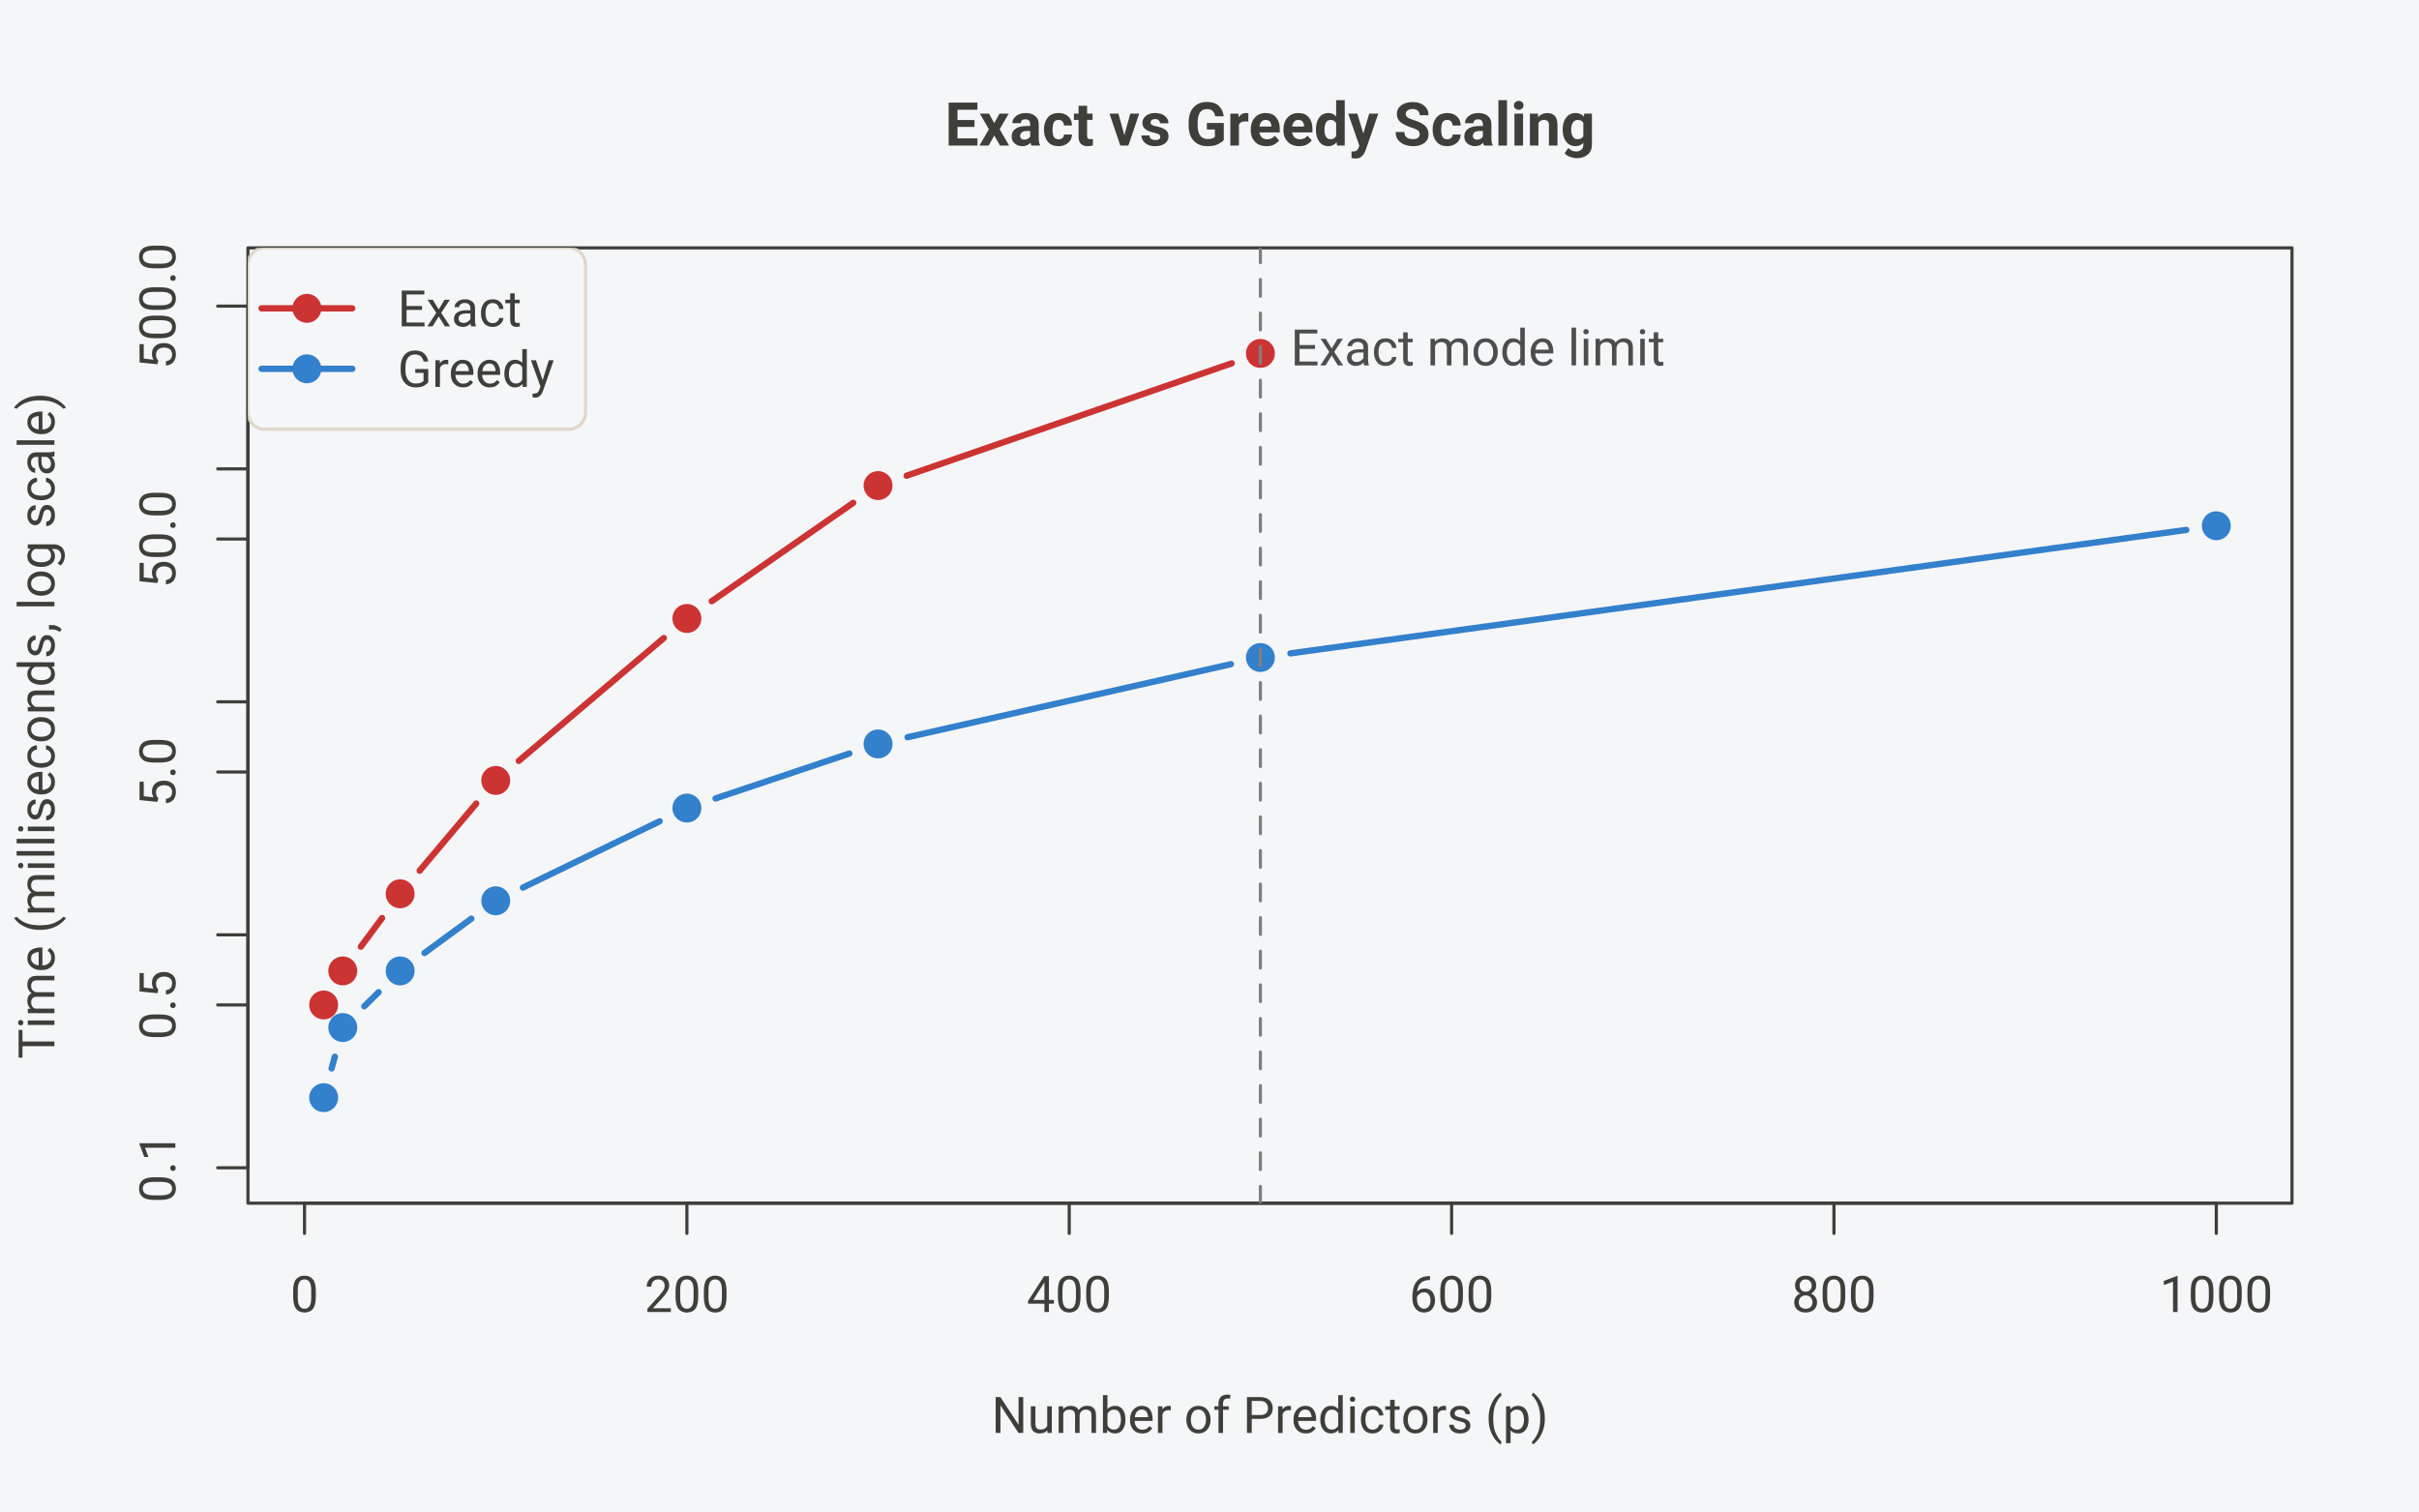
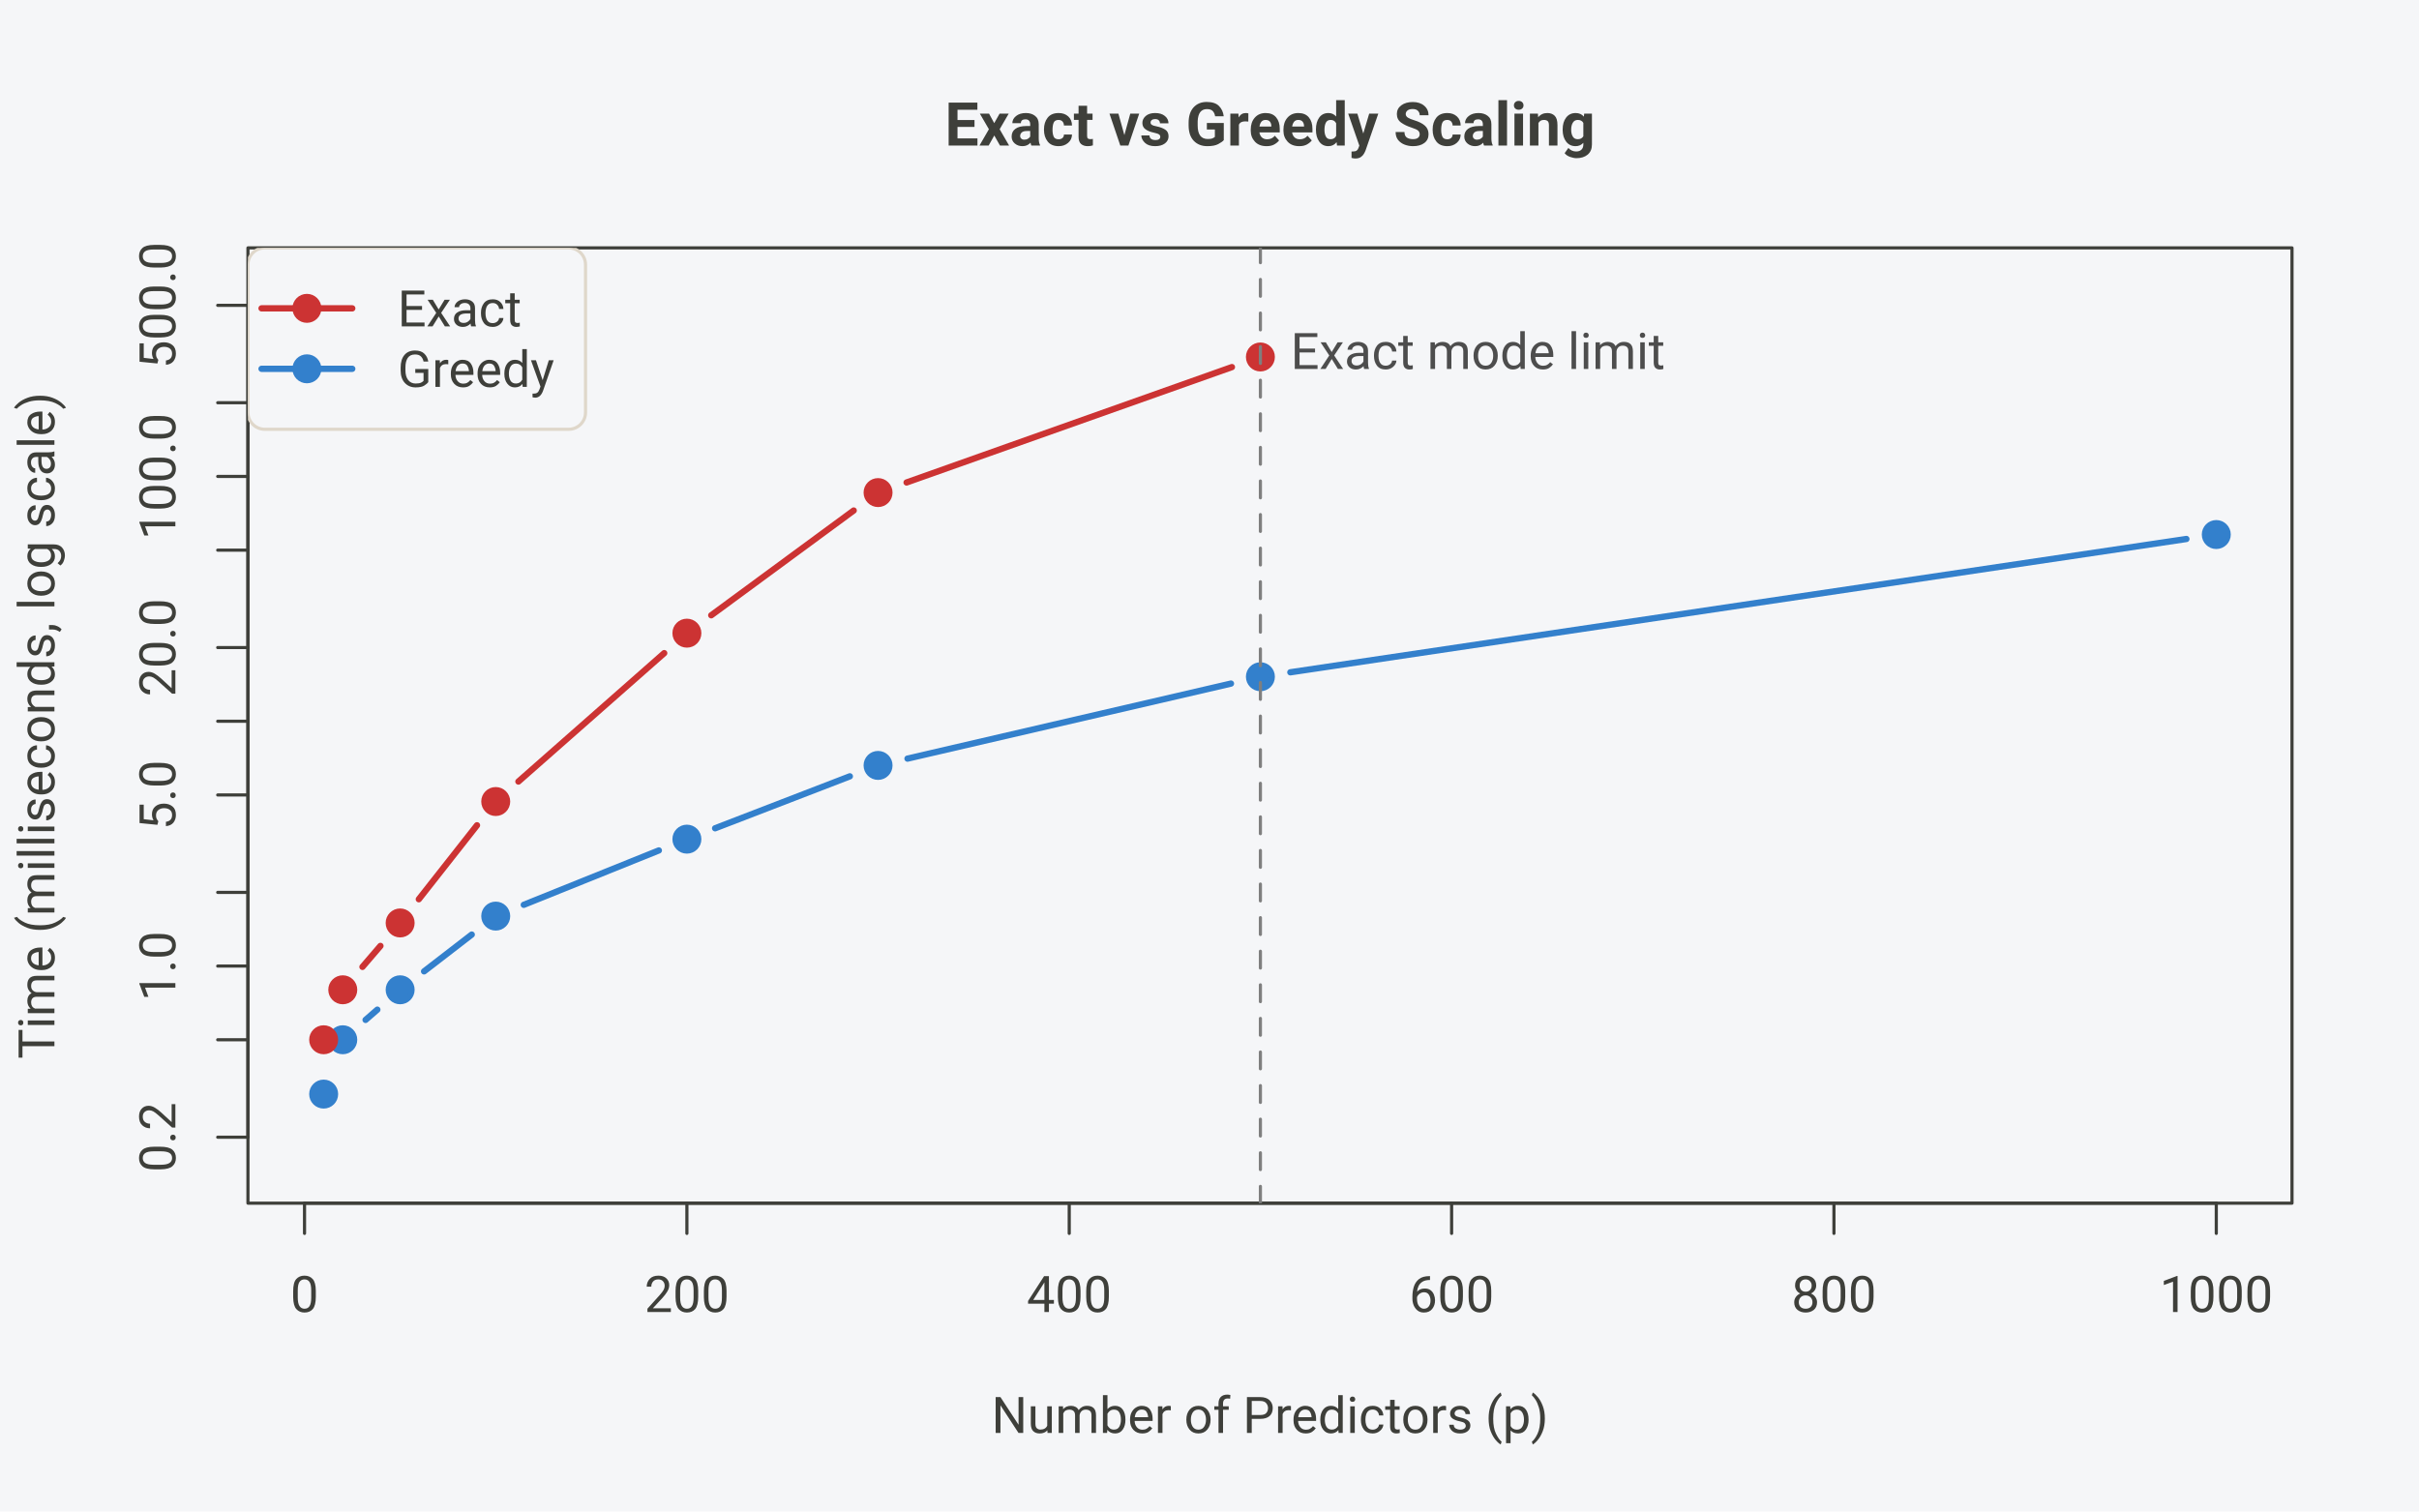
<svg xmlns="http://www.w3.org/2000/svg" width="576.00pt" height="360.00pt" viewBox="0 0 576.00 360.00">
  <g class="svglite">
    <defs>
      <style type="text/css">
    /* theme-aware-processed */
    .svglite line, .svglite polyline, .svglite polygon, .svglite path, .svglite circle {
      fill: none;
      stroke: #3E3F3A;
      stroke-linecap: round;
      stroke-linejoin: round;
      stroke-miterlimit: 10.00;
    }
    .svglite &gt; g &gt; rect {
      fill: none;
      stroke: #3E3F3A;
      stroke-linecap: round;
      stroke-linejoin: round;
      stroke-miterlimit: 10.00;
    }
    .svglite text {
      white-space: pre;
      fill: #3E3F3A;
    }
    .svglite g.glyphgroup path {
      fill: inherit;
      stroke: none;
    }
  </style>
    </defs>
    <rect class="svg-bg" width="100%" height="100%" style="stroke: none; fill: #F5F6F8;" />
    <defs>
      <clipPath id="cpMC4wMHw1NzYuMDB8MC4wMHwzNjAuMDA=">
        <rect x="0.00" y="0.00" width="576.00" height="360.00" />
      </clipPath>
    </defs>
    <g clip-path="url(#cpMC4wMHw1NzYuMDB8MC4wMHwzNjAuMDA=)">
</g>
    <defs>
      <clipPath id="cpNTkuMDR8NTQ1Ljc2fDU5LjA0fDI4Ni41Ng==">
        <rect x="59.04" y="59.04" width="486.72" height="227.52" />
      </clipPath>
    </defs>
    <g clip-path="url(#cpNTkuMDR8NTQ1Ljc2fDU5LjA0fDI4Ni41Ng==)">
-       <line x1="78.96" y1="254.48" x2="79.73" y2="251.67" style="stroke-width: 1.50; stroke: #3380CC;" />
-       <line x1="86.74" y1="239.67" x2="90.15" y2="236.30" style="stroke-width: 1.50; stroke: #3380CC;" />
-       <line x1="101.08" y1="226.98" x2="112.23" y2="218.80" style="stroke-width: 1.50; stroke: #3380CC;" />
-       <line x1="124.51" y1="211.40" x2="157.08" y2="195.60" style="stroke-width: 1.50; stroke: #3380CC;" />
-       <line x1="170.38" y1="190.17" x2="202.25" y2="179.47" style="stroke-width: 1.50; stroke: #3380CC;" />
-       <line x1="216.10" y1="175.59" x2="293.10" y2="158.19" style="stroke-width: 1.50; stroke: #3380CC;" />
-       <line x1="307.26" y1="155.62" x2="520.60" y2="126.21" style="stroke-width: 1.50; stroke: #3380CC;" />
-       <circle cx="77.07" cy="261.43" r="2.70" style="stroke-width: 1.50; stroke: #3380CC; fill: #3380CC;" />
-       <circle cx="81.62" cy="244.73" r="2.70" style="stroke-width: 1.50; stroke: #3380CC; fill: #3380CC;" />
-       <circle cx="95.28" cy="231.24" r="2.70" style="stroke-width: 1.50; stroke: #3380CC; fill: #3380CC;" />
-       <circle cx="118.04" cy="214.54" r="2.70" style="stroke-width: 1.50; stroke: #3380CC; fill: #3380CC;" />
-       <circle cx="163.56" cy="192.46" r="2.70" style="stroke-width: 1.50; stroke: #3380CC; fill: #3380CC;" />
-       <circle cx="209.08" cy="177.18" r="2.70" style="stroke-width: 1.50; stroke: #3380CC; fill: #3380CC;" />
-       <circle cx="300.12" cy="156.60" r="2.70" style="stroke-width: 1.50; stroke: #3380CC; fill: #3380CC;" />
-       <circle cx="527.73" cy="125.22" r="2.70" style="stroke-width: 1.50; stroke: #3380CC; fill: #3380CC;" />
+       <line x1="87.05" y1="242.91" x2="89.85" y2="240.47" style="stroke-width: 1.50; stroke: #3380CC;" />
+       <line x1="100.98" y1="231.35" x2="112.33" y2="222.59" style="stroke-width: 1.50; stroke: #3380CC;" />
+       <line x1="124.72" y1="215.50" x2="156.88" y2="202.55" style="stroke-width: 1.50; stroke: #3380CC;" />
+       <line x1="170.28" y1="197.27" x2="202.36" y2="184.90" style="stroke-width: 1.50; stroke: #3380CC;" />
+       <line x1="216.09" y1="180.68" x2="293.11" y2="162.81" style="stroke-width: 1.50; stroke: #3380CC;" />
+       <line x1="307.25" y1="160.12" x2="520.61" y2="128.37" style="stroke-width: 1.50; stroke: #3380CC;" />
+       <circle cx="77.07" cy="260.58" r="2.70" style="stroke-width: 1.50; stroke: #3380CC; fill: #3380CC;" />
+       <circle cx="81.62" cy="247.64" r="2.70" style="stroke-width: 1.50; stroke: #3380CC; fill: #3380CC;" />
+       <circle cx="95.28" cy="235.74" r="2.70" style="stroke-width: 1.50; stroke: #3380CC; fill: #3380CC;" />
+       <circle cx="118.04" cy="218.19" r="2.70" style="stroke-width: 1.50; stroke: #3380CC; fill: #3380CC;" />
+       <circle cx="163.56" cy="199.86" r="2.70" style="stroke-width: 1.50; stroke: #3380CC; fill: #3380CC;" />
+       <circle cx="209.08" cy="182.30" r="2.70" style="stroke-width: 1.50; stroke: #3380CC; fill: #3380CC;" />
+       <circle cx="300.12" cy="161.18" r="2.70" style="stroke-width: 1.50; stroke: #3380CC; fill: #3380CC;" />
+       <circle cx="527.73" cy="127.31" r="2.70" style="stroke-width: 1.50; stroke: #3380CC; fill: #3380CC;" />
    </g>
    <g clip-path="url(#cpMC4wMHw1NzYuMDB8MC4wMHwzNjAuMDA=)">
      <line x1="72.51" y1="286.56" x2="527.73" y2="286.56" style="stroke-width: 0.75;" />
      <line x1="72.51" y1="286.56" x2="72.51" y2="293.76" style="stroke-width: 0.75;" />
      <line x1="163.56" y1="286.56" x2="163.56" y2="293.76" style="stroke-width: 0.75;" />
      <line x1="254.60" y1="286.56" x2="254.60" y2="293.76" style="stroke-width: 0.75;" />
      <line x1="345.65" y1="286.56" x2="345.65" y2="293.76" style="stroke-width: 0.75;" />
      <line x1="436.69" y1="286.56" x2="436.69" y2="293.76" style="stroke-width: 0.75;" />
      <line x1="527.73" y1="286.56" x2="527.73" y2="293.76" style="stroke-width: 0.75;" />
      <text x="72.51" y="312.48" text-anchor="middle" style="font-size: 12.00px; font-family: &quot;Roboto&quot;, -apple-system, BlinkMacSystemFont, &quot;Segoe UI&quot;, system-ui, sans-serif;" textLength="6.67px" lengthAdjust="spacingAndGlyphs">0</text>
      <text x="163.56" y="312.48" text-anchor="middle" style="font-size: 12.00px; font-family: &quot;Roboto&quot;, -apple-system, BlinkMacSystemFont, &quot;Segoe UI&quot;, system-ui, sans-serif;" textLength="20.02px" lengthAdjust="spacingAndGlyphs">200</text>
      <text x="254.60" y="312.48" text-anchor="middle" style="font-size: 12.00px; font-family: &quot;Roboto&quot;, -apple-system, BlinkMacSystemFont, &quot;Segoe UI&quot;, system-ui, sans-serif;" textLength="20.02px" lengthAdjust="spacingAndGlyphs">400</text>
      <text x="345.65" y="312.48" text-anchor="middle" style="font-size: 12.00px; font-family: &quot;Roboto&quot;, -apple-system, BlinkMacSystemFont, &quot;Segoe UI&quot;, system-ui, sans-serif;" textLength="20.02px" lengthAdjust="spacingAndGlyphs">600</text>
      <text x="436.69" y="312.48" text-anchor="middle" style="font-size: 12.00px; font-family: &quot;Roboto&quot;, -apple-system, BlinkMacSystemFont, &quot;Segoe UI&quot;, system-ui, sans-serif;" textLength="20.02px" lengthAdjust="spacingAndGlyphs">800</text>
      <text x="527.73" y="312.48" text-anchor="middle" style="font-size: 12.00px; font-family: &quot;Roboto&quot;, -apple-system, BlinkMacSystemFont, &quot;Segoe UI&quot;, system-ui, sans-serif;" textLength="26.69px" lengthAdjust="spacingAndGlyphs">1000</text>
-       <line x1="59.04" y1="278.13" x2="59.04" y2="72.90" style="stroke-width: 0.75;" />
-       <line x1="59.04" y1="278.13" x2="51.84" y2="278.13" style="stroke-width: 0.75;" />
-       <line x1="59.04" y1="239.35" x2="51.84" y2="239.35" style="stroke-width: 0.75;" />
-       <line x1="59.04" y1="222.65" x2="51.84" y2="222.65" style="stroke-width: 0.75;" />
-       <line x1="59.04" y1="183.87" x2="51.84" y2="183.87" style="stroke-width: 0.75;" />
-       <line x1="59.04" y1="167.16" x2="51.84" y2="167.16" style="stroke-width: 0.75;" />
-       <line x1="59.04" y1="128.38" x2="51.84" y2="128.38" style="stroke-width: 0.75;" />
-       <line x1="59.04" y1="111.68" x2="51.84" y2="111.68" style="stroke-width: 0.75;" />
-       <line x1="59.04" y1="72.90" x2="51.84" y2="72.90" style="stroke-width: 0.75;" />
-       <text transform="translate(41.76,278.13) rotate(-90)" text-anchor="middle" style="font-size: 12.00px; font-family: &quot;Roboto&quot;, -apple-system, BlinkMacSystemFont, &quot;Segoe UI&quot;, system-ui, sans-serif;" textLength="16.67px" lengthAdjust="spacingAndGlyphs">0.1</text>
-       <text transform="translate(41.76,239.35) rotate(-90)" text-anchor="middle" style="font-size: 12.00px; font-family: &quot;Roboto&quot;, -apple-system, BlinkMacSystemFont, &quot;Segoe UI&quot;, system-ui, sans-serif;" textLength="16.67px" lengthAdjust="spacingAndGlyphs">0.5</text>
-       <text transform="translate(41.76,183.87) rotate(-90)" text-anchor="middle" style="font-size: 12.00px; font-family: &quot;Roboto&quot;, -apple-system, BlinkMacSystemFont, &quot;Segoe UI&quot;, system-ui, sans-serif;" textLength="16.67px" lengthAdjust="spacingAndGlyphs">5.0</text>
-       <text transform="translate(41.76,128.38) rotate(-90)" text-anchor="middle" style="font-size: 12.00px; font-family: &quot;Roboto&quot;, -apple-system, BlinkMacSystemFont, &quot;Segoe UI&quot;, system-ui, sans-serif;" textLength="23.34px" lengthAdjust="spacingAndGlyphs">50.0</text>
-       <text transform="translate(41.76,72.90) rotate(-90)" text-anchor="middle" style="font-size: 12.00px; font-family: &quot;Roboto&quot;, -apple-system, BlinkMacSystemFont, &quot;Segoe UI&quot;, system-ui, sans-serif;" textLength="30.02px" lengthAdjust="spacingAndGlyphs">500.0</text>
+       <line x1="59.04" y1="270.85" x2="59.04" y2="72.72" style="stroke-width: 0.75;" />
+       <line x1="59.04" y1="270.85" x2="51.84" y2="270.85" style="stroke-width: 0.75;" />
+       <line x1="59.04" y1="247.64" x2="51.84" y2="247.64" style="stroke-width: 0.75;" />
+       <line x1="59.04" y1="230.09" x2="51.84" y2="230.09" style="stroke-width: 0.75;" />
+       <line x1="59.04" y1="212.54" x2="51.84" y2="212.54" style="stroke-width: 0.75;" />
+       <line x1="59.04" y1="189.34" x2="51.84" y2="189.34" style="stroke-width: 0.75;" />
+       <line x1="59.04" y1="171.78" x2="51.84" y2="171.78" style="stroke-width: 0.75;" />
+       <line x1="59.04" y1="154.23" x2="51.84" y2="154.23" style="stroke-width: 0.75;" />
+       <line x1="59.04" y1="131.03" x2="51.84" y2="131.03" style="stroke-width: 0.75;" />
+       <line x1="59.04" y1="113.47" x2="51.84" y2="113.47" style="stroke-width: 0.75;" />
+       <line x1="59.04" y1="95.92" x2="51.84" y2="95.92" style="stroke-width: 0.75;" />
+       <line x1="59.04" y1="72.72" x2="51.84" y2="72.72" style="stroke-width: 0.75;" />
+       <text transform="translate(41.76,270.85) rotate(-90)" text-anchor="middle" style="font-size: 12.00px; font-family: &quot;Roboto&quot;, -apple-system, BlinkMacSystemFont, &quot;Segoe UI&quot;, system-ui, sans-serif;" textLength="16.67px" lengthAdjust="spacingAndGlyphs">0.2</text>
+       <text transform="translate(41.76,230.09) rotate(-90)" text-anchor="middle" style="font-size: 12.00px; font-family: &quot;Roboto&quot;, -apple-system, BlinkMacSystemFont, &quot;Segoe UI&quot;, system-ui, sans-serif;" textLength="16.67px" lengthAdjust="spacingAndGlyphs">1.0</text>
+       <text transform="translate(41.76,189.34) rotate(-90)" text-anchor="middle" style="font-size: 12.00px; font-family: &quot;Roboto&quot;, -apple-system, BlinkMacSystemFont, &quot;Segoe UI&quot;, system-ui, sans-serif;" textLength="16.67px" lengthAdjust="spacingAndGlyphs">5.0</text>
+       <text transform="translate(41.76,154.23) rotate(-90)" text-anchor="middle" style="font-size: 12.00px; font-family: &quot;Roboto&quot;, -apple-system, BlinkMacSystemFont, &quot;Segoe UI&quot;, system-ui, sans-serif;" textLength="23.34px" lengthAdjust="spacingAndGlyphs">20.0</text>
+       <text transform="translate(41.76,113.47) rotate(-90)" text-anchor="middle" style="font-size: 12.00px; font-family: &quot;Roboto&quot;, -apple-system, BlinkMacSystemFont, &quot;Segoe UI&quot;, system-ui, sans-serif;" textLength="30.02px" lengthAdjust="spacingAndGlyphs">100.0</text>
+       <text transform="translate(41.76,72.72) rotate(-90)" text-anchor="middle" style="font-size: 12.00px; font-family: &quot;Roboto&quot;, -apple-system, BlinkMacSystemFont, &quot;Segoe UI&quot;, system-ui, sans-serif;" textLength="30.02px" lengthAdjust="spacingAndGlyphs">500.0</text>
      <polygon points="59.04,286.56 545.76,286.56 545.76,59.04 59.04,59.04 " style="stroke-width: 0.75;" />
      <text x="302.40" y="34.67" text-anchor="middle" style="font-size: 14.40px; font-weight: bold; font-family: &quot;Roboto&quot;, -apple-system, BlinkMacSystemFont, &quot;Segoe UI&quot;, system-ui, sans-serif;" textLength="167.16px" lengthAdjust="spacingAndGlyphs">Exact vs Greedy Scaling</text>
      <text x="302.40" y="341.28" text-anchor="middle" style="font-size: 12.00px; font-family: &quot;Roboto&quot;, -apple-system, BlinkMacSystemFont, &quot;Segoe UI&quot;, system-ui, sans-serif;" textLength="131.36px" lengthAdjust="spacingAndGlyphs">Number of Predictors (p)</text>
      <text transform="translate(12.96,172.80) rotate(-90)" text-anchor="middle" style="font-size: 12.00px; font-family: &quot;Roboto&quot;, -apple-system, BlinkMacSystemFont, &quot;Segoe UI&quot;, system-ui, sans-serif;" textLength="156.95px" lengthAdjust="spacingAndGlyphs">Time (milliseconds, log scale)</text>
    </g>
    <g clip-path="url(#cpNTkuMDR8NTQ1Ljc2fDU5LjA0fDI4Ni41Ng==)">
-       <line x1="85.92" y1="225.47" x2="90.98" y2="218.66" style="stroke-width: 1.50; stroke: #CC3333;" />
-       <line x1="99.92" y1="207.37" x2="113.40" y2="191.38" style="stroke-width: 1.50; stroke: #CC3333;" />
-       <line x1="123.53" y1="181.22" x2="158.07" y2="151.96" style="stroke-width: 1.50; stroke: #CC3333;" />
-       <line x1="169.47" y1="143.19" x2="203.17" y2="119.76" style="stroke-width: 1.50; stroke: #CC3333;" />
-       <line x1="215.88" y1="113.30" x2="293.32" y2="86.52" style="stroke-width: 1.50; stroke: #CC3333;" />
-       <circle cx="77.07" cy="239.35" r="2.70" style="stroke-width: 1.50; stroke: #CC3333; fill: #CC3333;" />
-       <circle cx="81.62" cy="231.24" r="2.70" style="stroke-width: 1.50; stroke: #CC3333; fill: #CC3333;" />
-       <circle cx="95.28" cy="212.88" r="2.70" style="stroke-width: 1.50; stroke: #CC3333; fill: #CC3333;" />
-       <circle cx="118.04" cy="185.88" r="2.70" style="stroke-width: 1.50; stroke: #CC3333; fill: #CC3333;" />
-       <circle cx="163.56" cy="147.30" r="2.70" style="stroke-width: 1.50; stroke: #CC3333; fill: #CC3333;" />
-       <circle cx="209.08" cy="115.65" r="2.70" style="stroke-width: 1.50; stroke: #CC3333; fill: #CC3333;" />
-       <circle cx="300.12" cy="84.17" r="2.70" style="stroke-width: 1.50; stroke: #CC3333; fill: #CC3333;" />
+       <line x1="86.31" y1="230.28" x2="90.59" y2="225.29" style="stroke-width: 1.50; stroke: #CC3333;" />
+       <line x1="99.73" y1="214.17" x2="113.58" y2="196.56" style="stroke-width: 1.50; stroke: #CC3333;" />
+       <line x1="123.44" y1="186.14" x2="158.16" y2="155.56" style="stroke-width: 1.50; stroke: #CC3333;" />
+       <line x1="169.36" y1="146.54" x2="203.28" y2="121.59" style="stroke-width: 1.50; stroke: #CC3333;" />
+       <line x1="215.87" y1="114.91" x2="293.34" y2="87.43" style="stroke-width: 1.50; stroke: #CC3333;" />
+       <circle cx="77.07" cy="247.64" r="2.70" style="stroke-width: 1.50; stroke: #CC3333; fill: #CC3333;" />
+       <circle cx="81.62" cy="235.74" r="2.70" style="stroke-width: 1.50; stroke: #CC3333; fill: #CC3333;" />
+       <circle cx="95.28" cy="219.82" r="2.70" style="stroke-width: 1.50; stroke: #CC3333; fill: #CC3333;" />
+       <circle cx="118.04" cy="190.90" r="2.70" style="stroke-width: 1.50; stroke: #CC3333; fill: #CC3333;" />
+       <circle cx="163.56" cy="150.80" r="2.70" style="stroke-width: 1.50; stroke: #CC3333; fill: #CC3333;" />
+       <circle cx="209.08" cy="117.32" r="2.70" style="stroke-width: 1.50; stroke: #CC3333; fill: #CC3333;" />
+       <circle cx="300.12" cy="85.02" r="2.70" style="stroke-width: 1.50; stroke: #CC3333; fill: #CC3333;" />
      <line x1="300.12" y1="286.56" x2="300.12" y2="59.04" style="stroke-width: 0.75; stroke: #7F7F7F; stroke-dasharray: 4.00,4.00;" />
-       <text x="307.32" y="87.03" style="font-size: 12.00px;fill: #4D4D4D; font-family: &quot;Roboto&quot;, -apple-system, BlinkMacSystemFont, &quot;Segoe UI&quot;, system-ui, sans-serif;" textLength="88.02px" lengthAdjust="spacingAndGlyphs">Exact mode limit</text>
+       <text x="307.32" y="87.88" style="font-size: 12.00px;fill: #4D4D4D; font-family: &quot;Roboto&quot;, -apple-system, BlinkMacSystemFont, &quot;Segoe UI&quot;, system-ui, sans-serif;" textLength="88.02px" lengthAdjust="spacingAndGlyphs">Exact mode limit</text>
      <rect rx="4" x="59.04" y="59.04" width="80.38" height="43.20" style="stroke-width: 0.75; stroke: #DFD7CA; fill: #F5F6F8;" />
      <line x1="62.28" y1="73.44" x2="83.88" y2="73.44" style="stroke-width: 1.50; stroke: #CC3333;" />
      <line x1="62.28" y1="87.84" x2="83.88" y2="87.84" style="stroke-width: 1.50; stroke: #3380CC;" />
      <circle cx="73.08" cy="73.44" r="2.70" style="stroke-width: 1.50; stroke: #CC3333; fill: #CC3333;" />
      <circle cx="73.08" cy="87.84" r="2.70" style="stroke-width: 1.50; stroke: #3380CC; fill: #3380CC;" />
      <text x="94.68" y="77.74" style="font-size: 12.00px; font-family: &quot;Roboto&quot;, -apple-system, BlinkMacSystemFont, &quot;Segoe UI&quot;, system-ui, sans-serif;" textLength="30.00px" lengthAdjust="spacingAndGlyphs">Exact</text>
      <text x="94.68" y="92.14" style="font-size: 12.00px; font-family: &quot;Roboto&quot;, -apple-system, BlinkMacSystemFont, &quot;Segoe UI&quot;, system-ui, sans-serif;" textLength="39.34px" lengthAdjust="spacingAndGlyphs">Greedy</text>
    </g>
  </g>
</svg>
